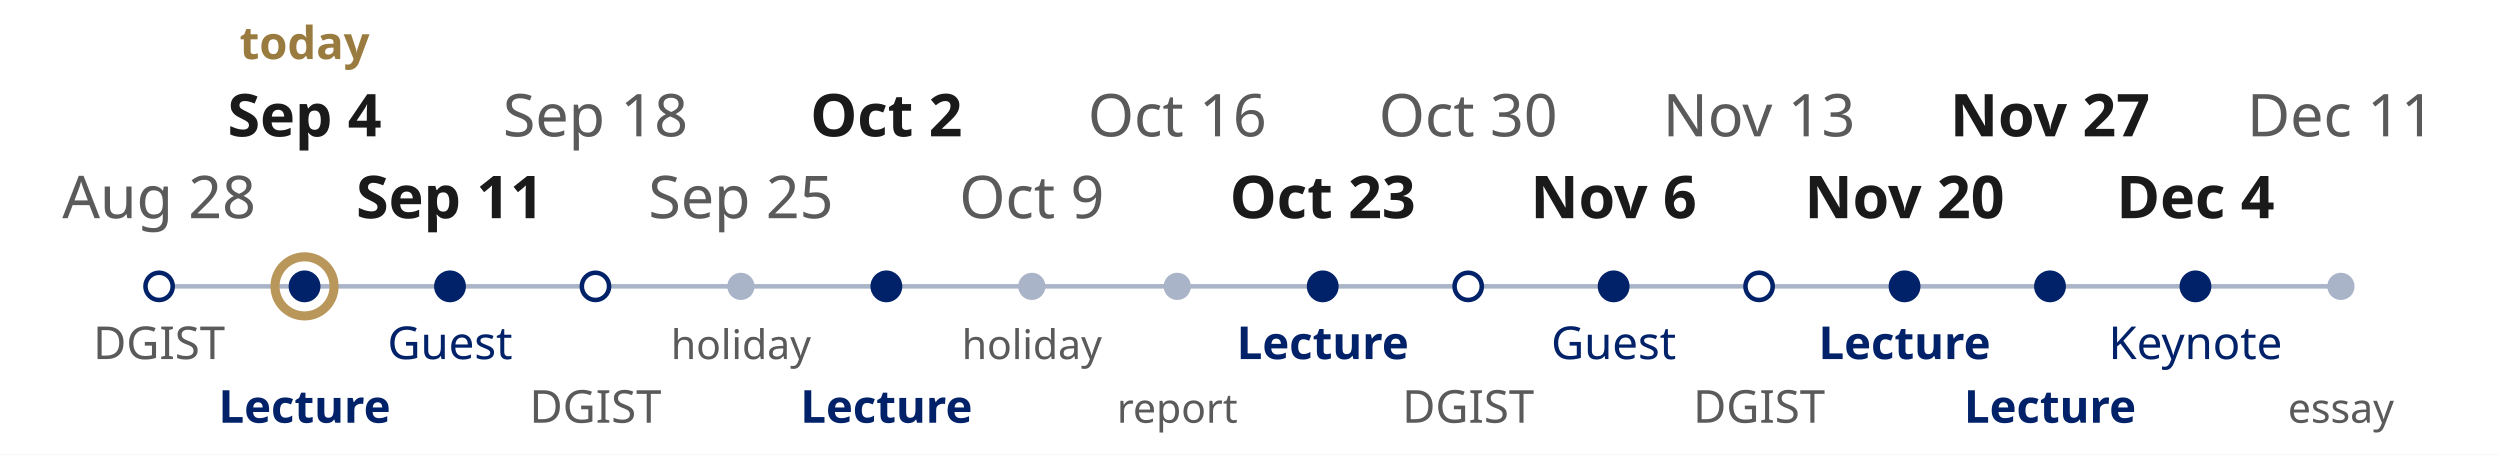
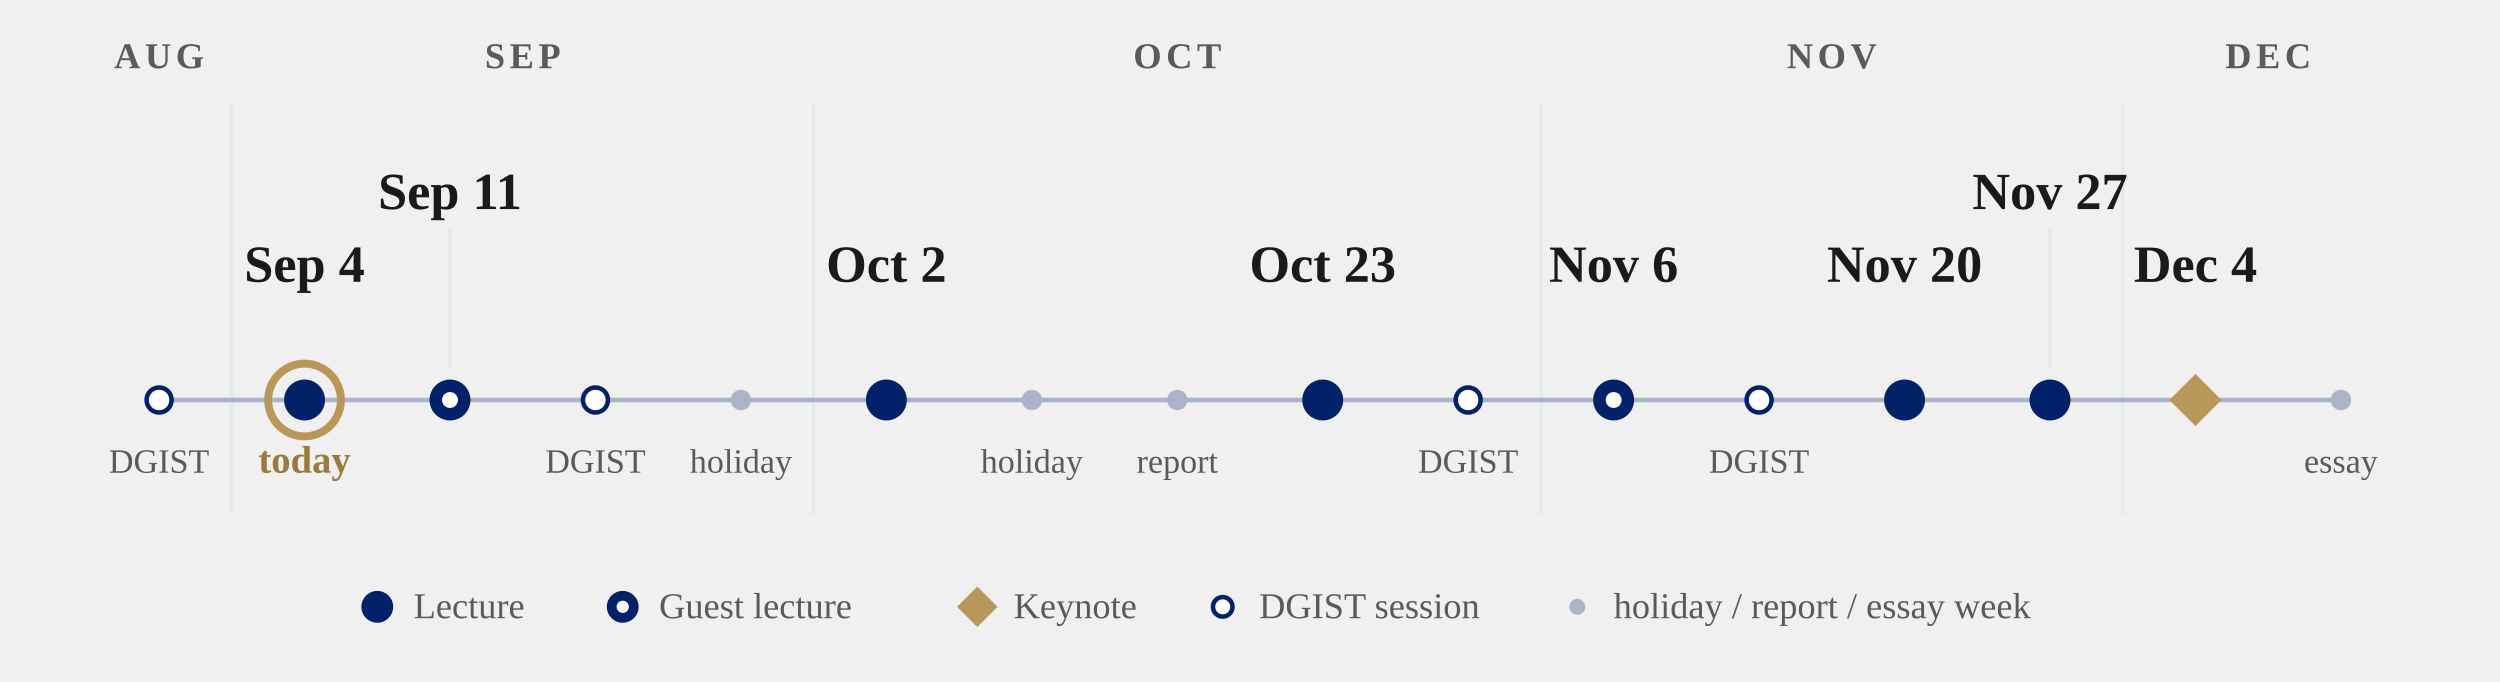
- <svg xmlns="http://www.w3.org/2000/svg" width="1100" height="200" viewBox="0 0 1100 200" class="semester-map-svg" role="img" aria-label="Semester timeline, week 02 highlighted" style="font-family:sans-serif">
-   <rect width="1100" height="200" fill="#ffffff" />
-   <line x1="70.0" y1="126" x2="1030.0" y2="126" stroke="#aab4c8" stroke-width="2" />
-   <circle cx="70.0" cy="126" r="6" fill="#fff" stroke="#012169" stroke-width="2" />
-   <text x="70.0" y="96" font-size="26" font-weight="400" text-anchor="middle" fill="#5a5a5a" class="date">Aug 28</text>
-   <text x="70.0" y="158" font-size="20" text-anchor="middle" fill="#5a5a5a" class="tag">DGIST</text>
-   <circle cx="134.0" cy="126" r="7" fill="#012169" />
-   <circle cx="134.0" cy="126" r="13" fill="none" stroke="#B9975B" stroke-width="4" class="today-ring" />
-   <text x="134.0" y="26" font-size="20" font-weight="700" text-anchor="middle" fill="#9A7B3F" class="today-tag">today</text>
-   <text x="134.0" y="60" font-size="26" font-weight="700" text-anchor="middle" fill="#1a1a1a" class="date">Sep 4</text>
-   <text x="134.0" y="186" font-size="20" font-weight="700" text-anchor="middle" fill="#012169" class="tag">Lecture</text>
-   <circle cx="198.0" cy="126" r="7" fill="#012169" />
-   <text x="198.0" y="96" font-size="26" font-weight="700" text-anchor="middle" fill="#1a1a1a" class="date">Sep 11</text>
-   <text x="198.0" y="158" font-size="20" text-anchor="middle" fill="#012169" class="tag">Guest</text>
-   <circle cx="262.0" cy="126" r="6" fill="#fff" stroke="#012169" stroke-width="2" />
-   <text x="262.0" y="60" font-size="26" font-weight="400" text-anchor="middle" fill="#5a5a5a" class="date">Sep 18</text>
-   <text x="262.0" y="186" font-size="20" text-anchor="middle" fill="#5a5a5a" class="tag">DGIST</text>
-   <circle cx="326.0" cy="126" r="6" fill="#aab4c8" />
-   <text x="326.0" y="96" font-size="26" font-weight="400" text-anchor="middle" fill="#5a5a5a" class="date">Sep 25</text>
-   <text x="326.0" y="158" font-size="18" text-anchor="middle" fill="#5a5a5a" class="tag">holiday</text>
-   <circle cx="390.0" cy="126" r="7" fill="#012169" />
-   <text x="390.0" y="60" font-size="26" font-weight="700" text-anchor="middle" fill="#1a1a1a" class="date">Oct 2</text>
-   <text x="390.0" y="186" font-size="20" font-weight="700" text-anchor="middle" fill="#012169" class="tag">Lecture</text>
-   <circle cx="454.0" cy="126" r="6" fill="#aab4c8" />
-   <text x="454.0" y="96" font-size="26" font-weight="400" text-anchor="middle" fill="#5a5a5a" class="date">Oct 9</text>
-   <text x="454.0" y="158" font-size="18" text-anchor="middle" fill="#5a5a5a" class="tag">holiday</text>
-   <circle cx="518.0" cy="126" r="6" fill="#aab4c8" />
-   <text x="518.0" y="60" font-size="26" font-weight="400" text-anchor="middle" fill="#5a5a5a" class="date">Oct 16</text>
-   <text x="518.0" y="186" font-size="18" text-anchor="middle" fill="#5a5a5a" class="tag">report</text>
-   <circle cx="582.0" cy="126" r="7" fill="#012169" />
-   <text x="582.0" y="96" font-size="26" font-weight="700" text-anchor="middle" fill="#1a1a1a" class="date">Oct 23</text>
-   <text x="582.0" y="158" font-size="20" font-weight="700" text-anchor="middle" fill="#012169" class="tag">Lecture</text>
-   <circle cx="646.0" cy="126" r="6" fill="#fff" stroke="#012169" stroke-width="2" />
-   <text x="646.0" y="60" font-size="26" font-weight="400" text-anchor="middle" fill="#5a5a5a" class="date">Oct 30</text>
-   <text x="646.0" y="186" font-size="20" text-anchor="middle" fill="#5a5a5a" class="tag">DGIST</text>
-   <circle cx="710.0" cy="126" r="7" fill="#012169" />
-   <text x="710.0" y="96" font-size="26" font-weight="700" text-anchor="middle" fill="#1a1a1a" class="date">Nov 6</text>
-   <text x="710.0" y="158" font-size="20" text-anchor="middle" fill="#012169" class="tag">Guest</text>
-   <circle cx="774.0" cy="126" r="6" fill="#fff" stroke="#012169" stroke-width="2" />
-   <text x="774.0" y="60" font-size="26" font-weight="400" text-anchor="middle" fill="#5a5a5a" class="date">Nov 13</text>
-   <text x="774.0" y="186" font-size="20" text-anchor="middle" fill="#5a5a5a" class="tag">DGIST</text>
-   <circle cx="838.0" cy="126" r="7" fill="#012169" />
-   <text x="838.0" y="96" font-size="26" font-weight="700" text-anchor="middle" fill="#1a1a1a" class="date">Nov 20</text>
-   <text x="838.0" y="158" font-size="20" font-weight="700" text-anchor="middle" fill="#012169" class="tag">Lecture</text>
-   <circle cx="902.0" cy="126" r="7" fill="#012169" />
-   <text x="902.0" y="60" font-size="26" font-weight="700" text-anchor="middle" fill="#1a1a1a" class="date">Nov 27</text>
-   <text x="902.0" y="186" font-size="20" font-weight="700" text-anchor="middle" fill="#012169" class="tag">Lecture</text>
-   <circle cx="966.0" cy="126" r="7" fill="#012169" />
-   <text x="966.0" y="96" font-size="26" font-weight="700" text-anchor="middle" fill="#1a1a1a" class="date">Dec 4</text>
-   <text x="966.0" y="158" font-size="20" text-anchor="middle" fill="#012169" class="tag">Keynote</text>
-   <circle cx="1030.0" cy="126" r="6" fill="#aab4c8" />
-   <text x="1030.0" y="60" font-size="26" font-weight="400" text-anchor="middle" fill="#5a5a5a" class="date">Dec 11</text>
-   <text x="1030.0" y="186" font-size="18" text-anchor="middle" fill="#5a5a5a" class="tag">essay</text>
+ <svg xmlns="http://www.w3.org/2000/svg" viewBox="0 0 1100 300" class="semester-map-svg" role="img" aria-label="Semester timeline, week 02 highlighted" style="font-family:inherit">
+   <text x="70.0" y="30" font-size="16" font-weight="600" letter-spacing="2" text-anchor="middle" fill="#5a5a5a" class="month">AUG</text>
+   <text x="230.0" y="30" font-size="16" font-weight="600" letter-spacing="2" text-anchor="middle" fill="#5a5a5a" class="month">SEP</text>
+   <text x="518.0" y="30" font-size="16" font-weight="600" letter-spacing="2" text-anchor="middle" fill="#5a5a5a" class="month">OCT</text>
+   <text x="806.0" y="30" font-size="16" font-weight="600" letter-spacing="2" text-anchor="middle" fill="#5a5a5a" class="month">NOV</text>
+   <text x="998.0" y="30" font-size="16" font-weight="600" letter-spacing="2" text-anchor="middle" fill="#5a5a5a" class="month">DEC</text>
+   <line x1="102.0" y1="46" x2="102.0" y2="226" stroke="#e3e7ee" stroke-width="1.5" class="month-rule" />
+   <line x1="358.0" y1="46" x2="358.0" y2="226" stroke="#e3e7ee" stroke-width="1.5" class="month-rule" />
+   <line x1="678.0" y1="46" x2="678.0" y2="226" stroke="#e3e7ee" stroke-width="1.5" class="month-rule" />
+   <line x1="934.0" y1="46" x2="934.0" y2="226" stroke="#e3e7ee" stroke-width="1.5" class="month-rule" />
+   <line x1="70.0" y1="176" x2="1030.0" y2="176" stroke="#aab4c8" stroke-width="2" class="baseline" />
+   <circle class="dot" cx="70.0" cy="176" r="5.5" fill="#fff" stroke="#012169" stroke-width="2" />
+   <text x="70.0" y="208" font-size="15" text-anchor="middle" fill="#5a5a5a" class="tag">DGIST</text>
+   <circle class="dot" cx="134.0" cy="176" r="9.0" fill="#012169" />
+   <circle cx="134.0" cy="176" r="16" fill="none" stroke="#B9975B" stroke-width="3.5" class="today-ring" />
+   <text x="134.0" y="208" font-size="17" font-weight="700" text-anchor="middle" fill="#9A7B3F" class="today-tag">today</text>
+   <text x="134.0" y="124" font-size="23" font-weight="700" text-anchor="middle" fill="#1a1a1a" class="date">Sep 4</text>
+   <circle class="dot" cx="198.0" cy="176" r="9.0" fill="#012169" />
+   <circle cx="198.0" cy="176" r="3.5" fill="#fff" />
+   <line x1="198.0" y1="100" x2="198.0" y2="162" stroke="#e3e7ee" stroke-width="1.5" class="date-rule" />
+   <text x="198.0" y="92" font-size="23" font-weight="700" text-anchor="middle" fill="#1a1a1a" class="date">Sep 11</text>
+   <circle class="dot" cx="262.0" cy="176" r="5.5" fill="#fff" stroke="#012169" stroke-width="2" />
+   <text x="262.0" y="208" font-size="15" text-anchor="middle" fill="#5a5a5a" class="tag">DGIST</text>
+   <circle class="dot" cx="326.0" cy="176" r="4.5" fill="#aab4c8" />
+   <text x="326.0" y="208" font-size="15" text-anchor="middle" fill="#5a5a5a" class="tag">holiday</text>
+   <circle class="dot" cx="390.0" cy="176" r="9.0" fill="#012169" />
+   <text x="390.0" y="124" font-size="23" font-weight="700" text-anchor="middle" fill="#1a1a1a" class="date">Oct 2</text>
+   <circle class="dot" cx="454.0" cy="176" r="4.5" fill="#aab4c8" />
+   <text x="454.0" y="208" font-size="15" text-anchor="middle" fill="#5a5a5a" class="tag">holiday</text>
+   <circle class="dot" cx="518.0" cy="176" r="4.5" fill="#aab4c8" />
+   <text x="518.0" y="208" font-size="15" text-anchor="middle" fill="#5a5a5a" class="tag">report</text>
+   <circle class="dot" cx="582.0" cy="176" r="9.0" fill="#012169" />
+   <text x="582.0" y="124" font-size="23" font-weight="700" text-anchor="middle" fill="#1a1a1a" class="date">Oct 23</text>
+   <circle class="dot" cx="646.0" cy="176" r="5.5" fill="#fff" stroke="#012169" stroke-width="2" />
+   <text x="646.0" y="208" font-size="15" text-anchor="middle" fill="#5a5a5a" class="tag">DGIST</text>
+   <circle class="dot" cx="710.0" cy="176" r="9.0" fill="#012169" />
+   <circle cx="710.0" cy="176" r="3.5" fill="#fff" />
+   <text x="710.0" y="124" font-size="23" font-weight="700" text-anchor="middle" fill="#1a1a1a" class="date">Nov 6</text>
+   <circle class="dot" cx="774.0" cy="176" r="5.5" fill="#fff" stroke="#012169" stroke-width="2" />
+   <text x="774.0" y="208" font-size="15" text-anchor="middle" fill="#5a5a5a" class="tag">DGIST</text>
+   <circle class="dot" cx="838.0" cy="176" r="9.0" fill="#012169" />
+   <text x="838.0" y="124" font-size="23" font-weight="700" text-anchor="middle" fill="#1a1a1a" class="date">Nov 20</text>
+   <circle class="dot" cx="902.0" cy="176" r="9.0" fill="#012169" />
+   <line x1="902.0" y1="100" x2="902.0" y2="162" stroke="#e3e7ee" stroke-width="1.5" class="date-rule" />
+   <text x="902.0" y="92" font-size="23" font-weight="700" text-anchor="middle" fill="#1a1a1a" class="date">Nov 27</text>
+   <rect class="dot" x="957.9" y="167.9" width="16.2" height="16.2" fill="#B9975B" transform="rotate(45 966.0 176)" />
+   <text x="966.0" y="124" font-size="23" font-weight="700" text-anchor="middle" fill="#1a1a1a" class="date">Dec 4</text>
+   <circle class="dot" cx="1030.0" cy="176" r="4.5" fill="#aab4c8" />
+   <text x="1030.0" y="208" font-size="15" text-anchor="middle" fill="#5a5a5a" class="tag">essay</text>
+   <circle cx="166.0" cy="267" r="7.0" fill="#012169" />
+   <text x="182.0" y="272" font-size="16" fill="#5a5a5a" class="legend">Lecture</text>
+   <circle cx="274.0" cy="267" r="7.0" fill="#012169" />
+   <circle cx="274.0" cy="267" r="2.7" fill="#fff" />
+   <text x="290.0" y="272" font-size="16" fill="#5a5a5a" class="legend">Guest lecture</text>
+   <rect x="423.7" y="260.7" width="12.6" height="12.6" fill="#B9975B" transform="rotate(45 430.0 267)" />
+   <text x="446.0" y="272" font-size="16" fill="#5a5a5a" class="legend">Keynote</text>
+   <circle cx="538.0" cy="267" r="4.3" fill="#fff" stroke="#012169" stroke-width="2" />
+   <text x="554.0" y="272" font-size="16" fill="#5a5a5a" class="legend">DGIST session</text>
+   <circle cx="694.0" cy="267" r="3.5" fill="#aab4c8" />
+   <text x="710.0" y="272" font-size="16" fill="#5a5a5a" class="legend">holiday / report / essay week</text>
</svg>
